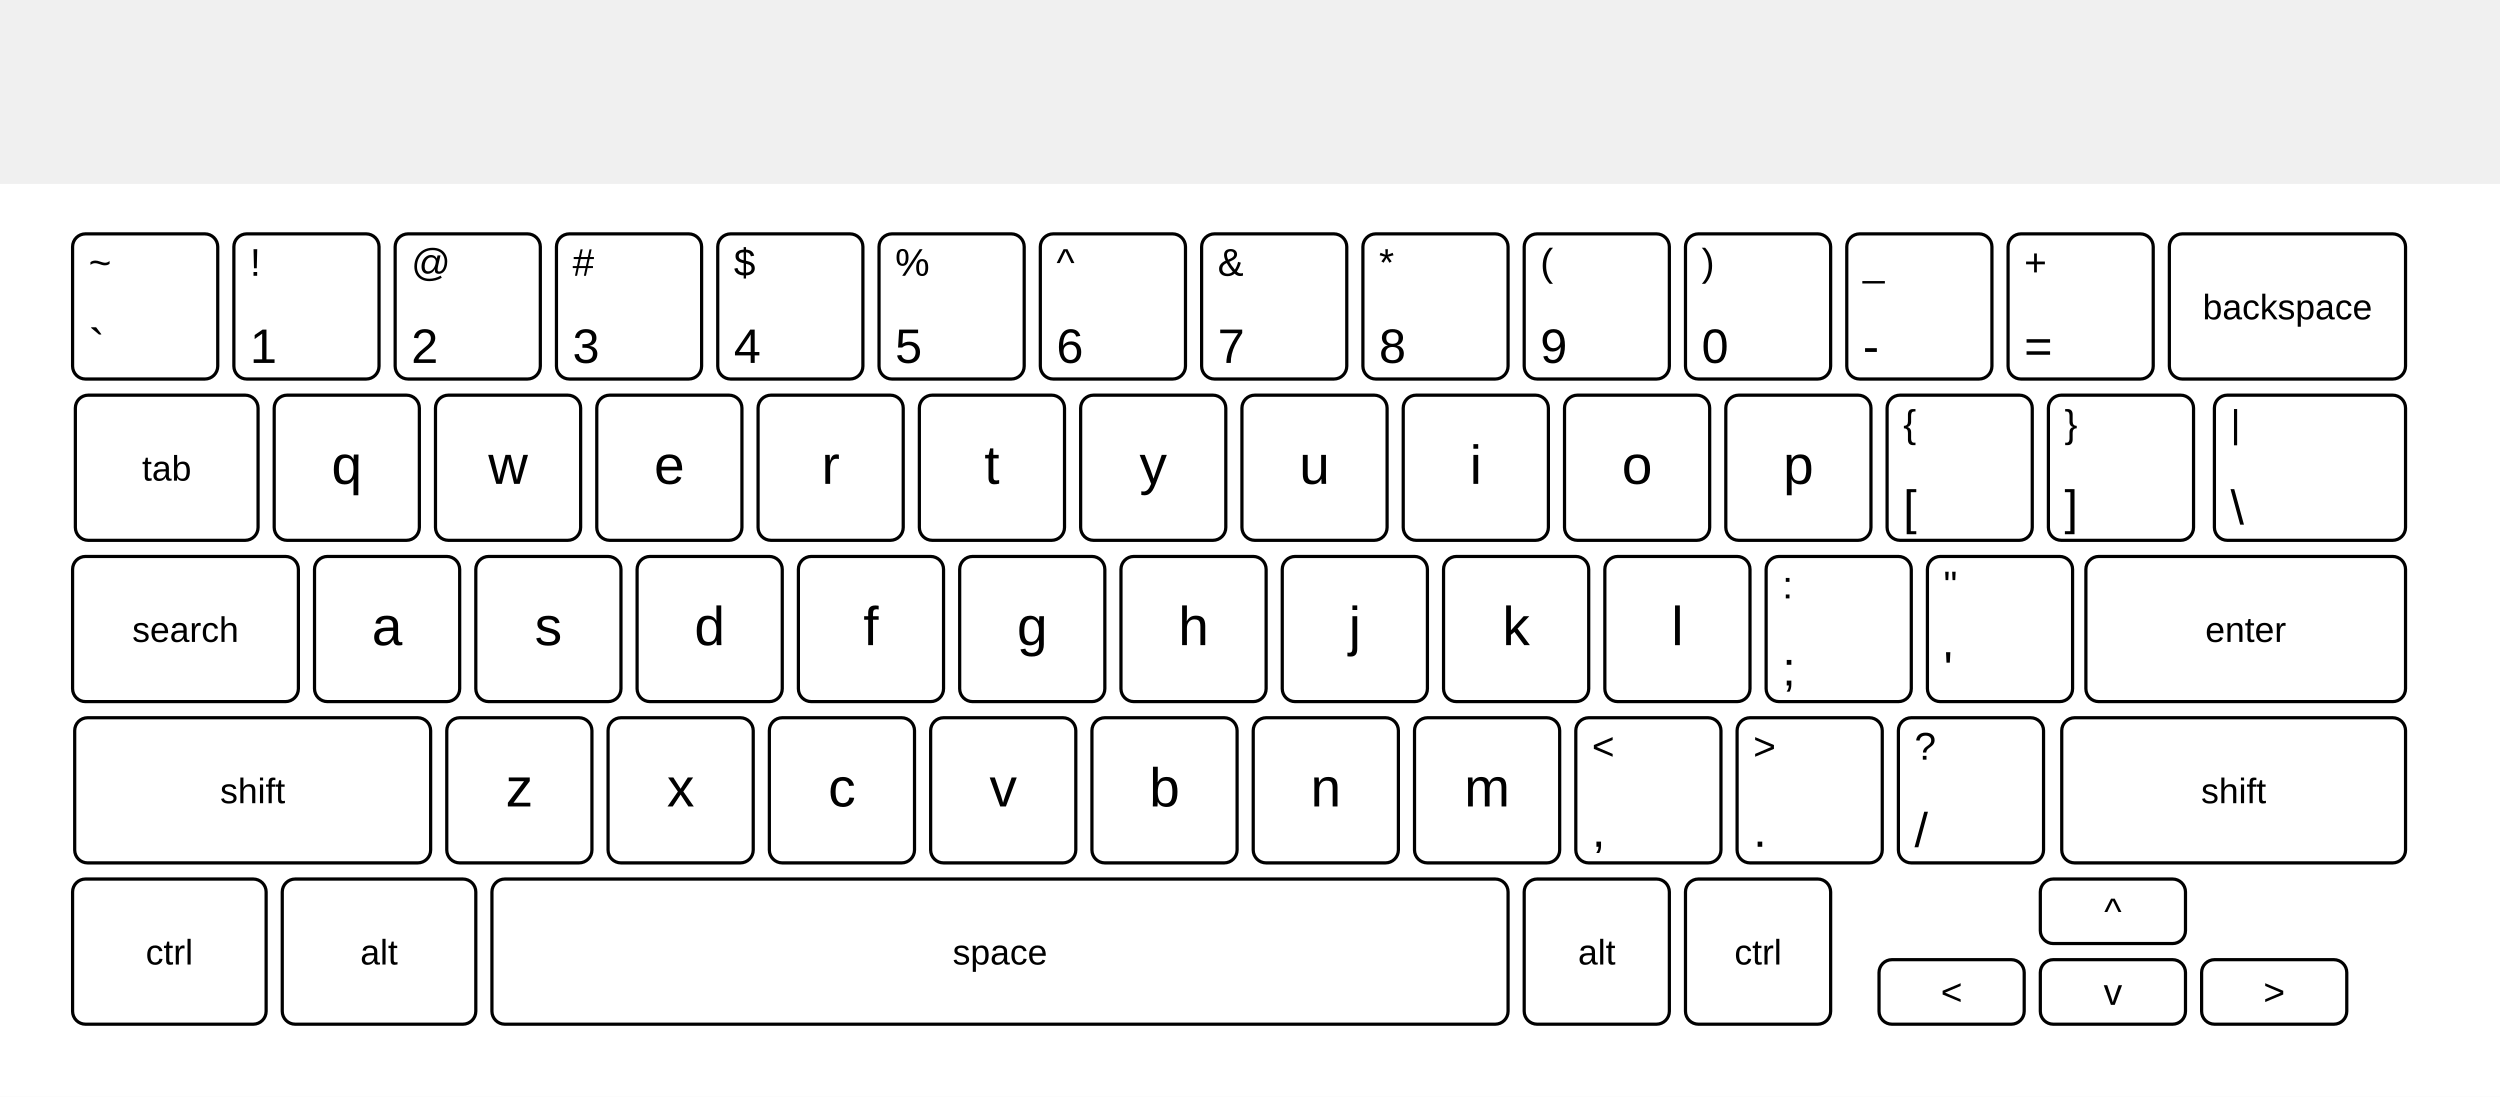
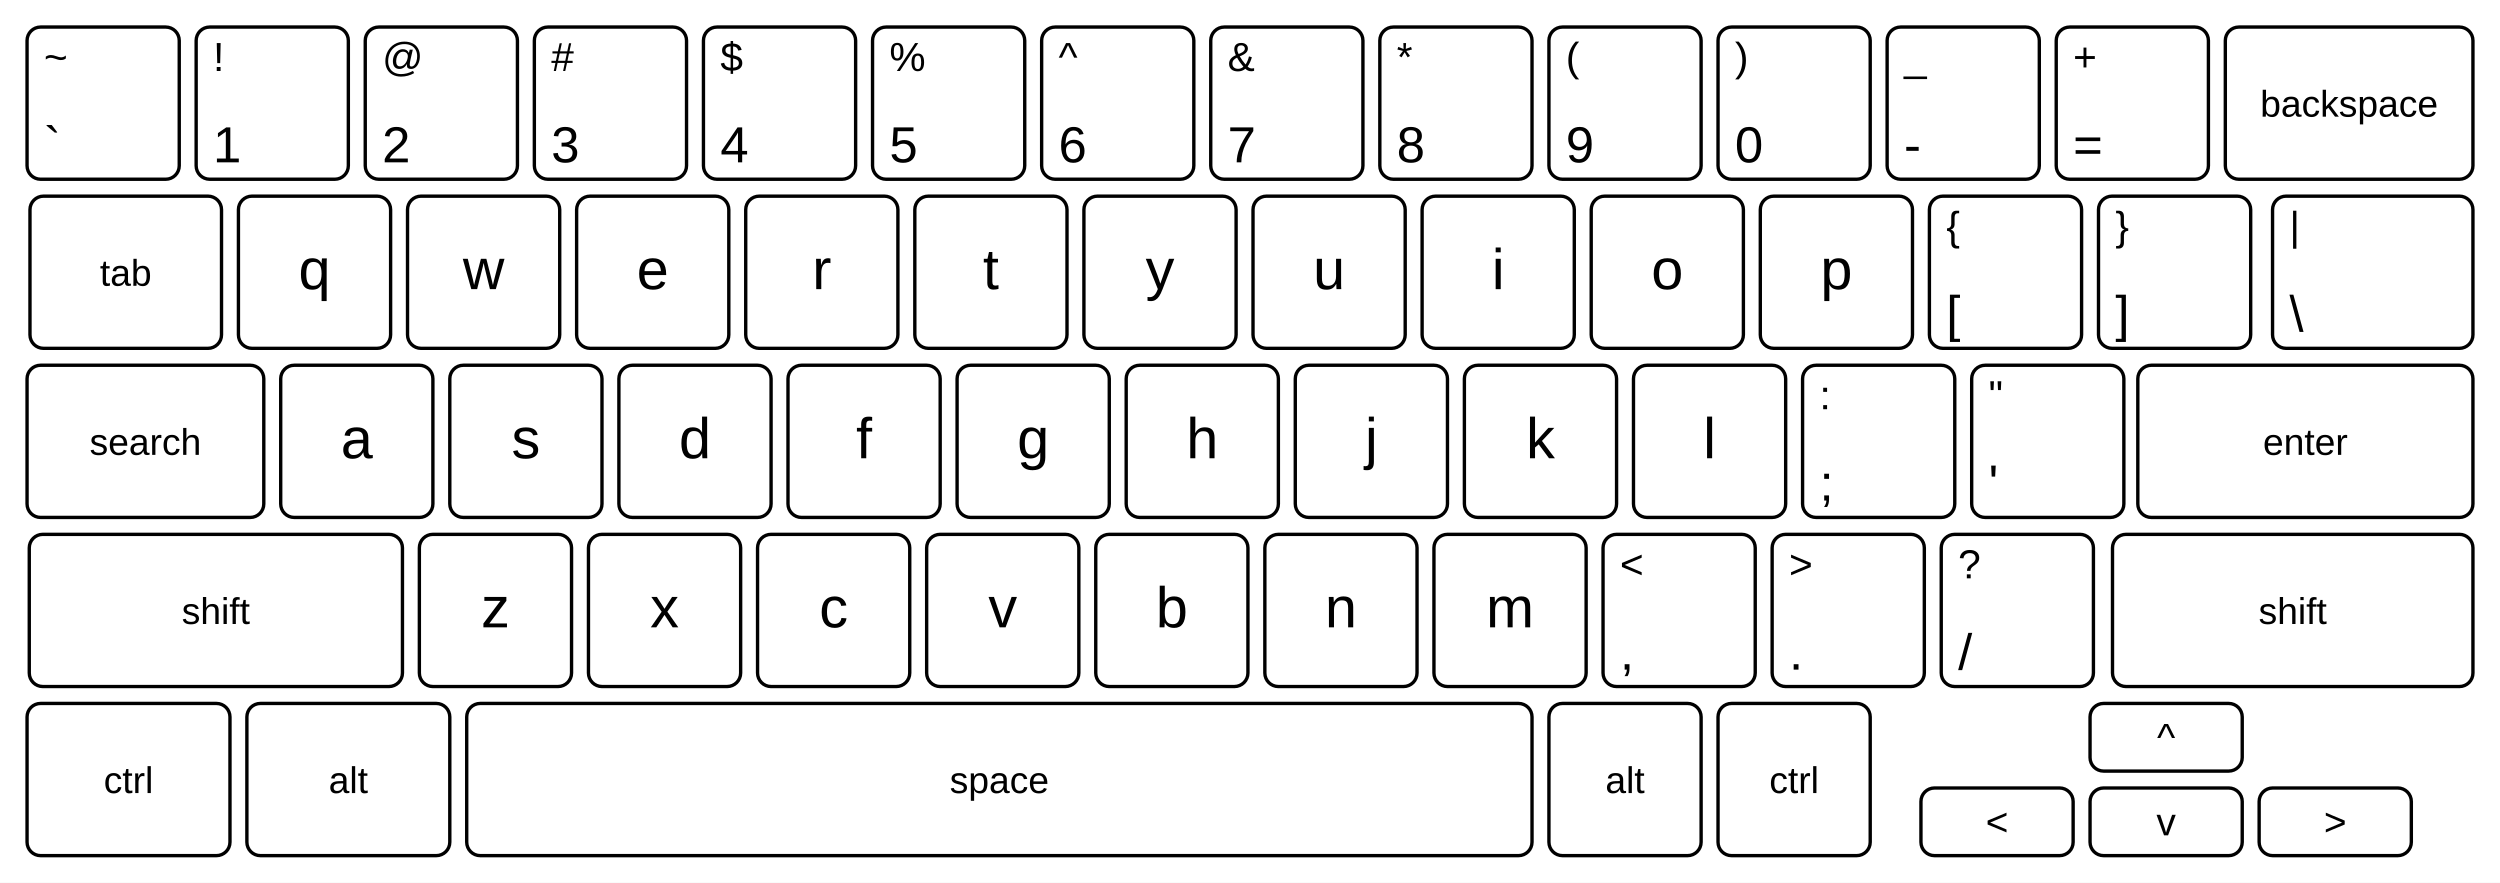
- <svg xmlns="http://www.w3.org/2000/svg" viewBox="0 0 1550.0 680.0">
-   <rect y="114.023" width="1550" height="565.977" fill="white" style="" />
-   <rect x="45.0" y="145.0" width="90.0" height="90.0" rx="8" ry="8" fill="white" stroke="black" stroke-width="2" />
-   <text x="55.0" y="171.0" font-family="Arial, sans-serif" font-size="24" fill="black" style="white-space: pre;">~</text>
-   <text x="55.0" y="225.0" font-family="Arial, sans-serif" font-size="30" fill="black" style="white-space: pre;">`</text>
-   <rect x="145.0" y="145.0" width="90.0" height="90.0" rx="8" ry="8" fill="white" stroke="black" stroke-width="2" />
-   <text x="155.0" y="171.0" font-family="Arial, sans-serif" font-size="24" fill="black" style="white-space: pre;">!</text>
-   <text x="155.0" y="225.0" font-family="Arial, sans-serif" font-size="30" fill="black" style="white-space: pre;">1</text>
-   <rect x="245.0" y="145.0" width="90.0" height="90.0" rx="8" ry="8" fill="white" stroke="black" stroke-width="2" />
-   <text x="255.0" y="171.0" font-family="Arial, sans-serif" font-size="24" fill="black" style="white-space: pre;">@</text>
-   <text x="255.0" y="225.0" font-family="Arial, sans-serif" font-size="30" fill="black" style="white-space: pre;">2</text>
-   <rect x="345.0" y="145.0" width="90.0" height="90.0" rx="8" ry="8" fill="white" stroke="black" stroke-width="2" />
-   <text x="355.0" y="171.0" font-family="Arial, sans-serif" font-size="24" fill="black" style="white-space: pre;">#</text>
-   <text x="355.0" y="225.0" font-family="Arial, sans-serif" font-size="30" fill="black" style="white-space: pre;">3</text>
-   <rect x="445.0" y="145.0" width="90.0" height="90.0" rx="8" ry="8" fill="white" stroke="black" stroke-width="2" />
-   <text x="455.0" y="171.0" font-family="Arial, sans-serif" font-size="24" fill="black" style="white-space: pre;">$</text>
-   <text x="455.0" y="225.0" font-family="Arial, sans-serif" font-size="30" fill="black" style="white-space: pre;">4</text>
-   <rect x="545.0" y="145.0" width="90.0" height="90.0" rx="8" ry="8" fill="white" stroke="black" stroke-width="2" />
-   <text x="555.0" y="171.0" font-family="Arial, sans-serif" font-size="24" fill="black" style="white-space: pre;">%</text>
-   <text x="555.0" y="225.0" font-family="Arial, sans-serif" font-size="30" fill="black" style="white-space: pre;">5</text>
-   <rect x="645.0" y="145.0" width="90.0" height="90.0" rx="8" ry="8" fill="white" stroke="black" stroke-width="2" />
-   <text x="655.0" y="171.0" font-family="Arial, sans-serif" font-size="24" fill="black" style="white-space: pre;">^</text>
-   <text x="655.0" y="225.0" font-family="Arial, sans-serif" font-size="30" fill="black" style="white-space: pre;">6</text>
-   <rect x="745.0" y="145.0" width="90.0" height="90.0" rx="8" ry="8" fill="white" stroke="black" stroke-width="2" />
-   <text x="755.0" y="171.0" font-family="Arial, sans-serif" font-size="24" fill="black" style="white-space: pre;">&amp;</text>
-   <text x="755.0" y="225.0" font-family="Arial, sans-serif" font-size="30" fill="black" style="white-space: pre;">7</text>
-   <rect x="845.0" y="145.0" width="90.0" height="90.0" rx="8" ry="8" fill="white" stroke="black" stroke-width="2" />
-   <text x="855.0" y="171.0" font-family="Arial, sans-serif" font-size="24" fill="black" style="white-space: pre;">*</text>
-   <text x="855.0" y="225.0" font-family="Arial, sans-serif" font-size="30" fill="black" style="white-space: pre;">8</text>
-   <rect x="945.0" y="145.0" width="90.0" height="90.0" rx="8" ry="8" fill="white" stroke="black" stroke-width="2" />
-   <text x="955.0" y="171.0" font-family="Arial, sans-serif" font-size="24" fill="black" style="white-space: pre;">(</text>
-   <text x="955.0" y="225.0" font-family="Arial, sans-serif" font-size="30" fill="black" style="white-space: pre;">9</text>
-   <rect x="1045.0" y="145.0" width="90.0" height="90.0" rx="8" ry="8" fill="white" stroke="black" stroke-width="2" />
-   <text x="1055.0" y="171.0" font-family="Arial, sans-serif" font-size="24" fill="black" style="white-space: pre;">)</text>
-   <text x="1055.0" y="225.0" font-family="Arial, sans-serif" font-size="30" fill="black" style="white-space: pre;">0</text>
-   <rect x="1145.0" y="145.0" width="90.0" height="90.0" rx="8" ry="8" fill="white" stroke="black" stroke-width="2" />
-   <text x="1155.0" y="171.0" font-family="Arial, sans-serif" font-size="24" fill="black" style="white-space: pre;">_</text>
-   <text x="1155.0" y="225.0" font-family="Arial, sans-serif" font-size="30" fill="black" style="white-space: pre;">-</text>
-   <rect x="1245.0" y="145.0" width="90.0" height="90.0" rx="8" ry="8" fill="white" stroke="black" stroke-width="2" />
-   <text x="1255.0" y="171.0" font-family="Arial, sans-serif" font-size="24" fill="black" style="white-space: pre;">+</text>
-   <text x="1255.0" y="225.0" font-family="Arial, sans-serif" font-size="30" fill="black" style="white-space: pre;">=</text>
-   <rect x="1345" y="145" width="146.437" height="90" rx="8" ry="8" fill="white" stroke="black" stroke-width="2" style="" />
-   <text x="1418.22" y="198.0" font-family="Arial, sans-serif" font-size="22" fill="black" text-anchor="middle" style="white-space: pre;">backspace</text>
-   <rect x="46.724" y="245" width="113.276" height="90" rx="8" ry="8" fill="white" stroke="black" stroke-width="2" style="" />
-   <text x="103.36" y="298.0" font-family="Arial, sans-serif" font-size="22" fill="black" text-anchor="middle" style="white-space: pre;">tab</text>
-   <rect x="170.0" y="245.0" width="90.0" height="90.0" rx="8" ry="8" fill="white" stroke="black" stroke-width="2" />
-   <text x="215.0" y="300.0" font-family="Arial, sans-serif" font-size="34" fill="black" text-anchor="middle" style="white-space: pre;">q</text>
-   <rect x="270.0" y="245.0" width="90.0" height="90.0" rx="8" ry="8" fill="white" stroke="black" stroke-width="2" />
-   <text x="315.0" y="300.0" font-family="Arial, sans-serif" font-size="34" fill="black" text-anchor="middle" style="white-space: pre;">w</text>
-   <rect x="370.0" y="245.0" width="90.0" height="90.0" rx="8" ry="8" fill="white" stroke="black" stroke-width="2" />
-   <text x="415.0" y="300.0" font-family="Arial, sans-serif" font-size="34" fill="black" text-anchor="middle" style="white-space: pre;">e</text>
-   <rect x="470.0" y="245.0" width="90.0" height="90.0" rx="8" ry="8" fill="white" stroke="black" stroke-width="2" />
-   <text x="515.0" y="300.0" font-family="Arial, sans-serif" font-size="34" fill="black" text-anchor="middle" style="white-space: pre;">r</text>
-   <rect x="570.0" y="245.0" width="90.0" height="90.0" rx="8" ry="8" fill="white" stroke="black" stroke-width="2" />
-   <text x="615.0" y="300.0" font-family="Arial, sans-serif" font-size="34" fill="black" text-anchor="middle" style="white-space: pre;">t</text>
-   <rect x="670.0" y="245.0" width="90.0" height="90.0" rx="8" ry="8" fill="white" stroke="black" stroke-width="2" />
-   <text x="715.0" y="300.0" font-family="Arial, sans-serif" font-size="34" fill="black" text-anchor="middle" style="white-space: pre;">y</text>
-   <rect x="770.0" y="245.0" width="90.0" height="90.0" rx="8" ry="8" fill="white" stroke="black" stroke-width="2" />
-   <text x="815.0" y="300.0" font-family="Arial, sans-serif" font-size="34" fill="black" text-anchor="middle" style="white-space: pre;">u</text>
-   <rect x="870.0" y="245.0" width="90.0" height="90.0" rx="8" ry="8" fill="white" stroke="black" stroke-width="2" />
-   <text x="915.0" y="300.0" font-family="Arial, sans-serif" font-size="34" fill="black" text-anchor="middle" style="white-space: pre;">i</text>
-   <rect x="970.0" y="245.0" width="90.0" height="90.0" rx="8" ry="8" fill="white" stroke="black" stroke-width="2" />
-   <text x="1015.0" y="300.0" font-family="Arial, sans-serif" font-size="34" fill="black" text-anchor="middle" style="white-space: pre;">o</text>
-   <rect x="1070.0" y="245.0" width="90.0" height="90.0" rx="8" ry="8" fill="white" stroke="black" stroke-width="2" />
-   <text x="1115.0" y="300.0" font-family="Arial, sans-serif" font-size="34" fill="black" text-anchor="middle" style="white-space: pre;">p</text>
-   <rect x="1170.0" y="245.0" width="90.0" height="90.0" rx="8" ry="8" fill="white" stroke="black" stroke-width="2" />
-   <text x="1180.0" y="271.0" font-family="Arial, sans-serif" font-size="24" fill="black" style="white-space: pre;">{</text>
-   <text x="1180.0" y="325.0" font-family="Arial, sans-serif" font-size="30" fill="black" style="white-space: pre;">[</text>
-   <rect x="1270.0" y="245.0" width="90.0" height="90.0" rx="8" ry="8" fill="white" stroke="black" stroke-width="2" />
-   <text x="1280.0" y="271.0" font-family="Arial, sans-serif" font-size="24" fill="black" style="white-space: pre;">}</text>
-   <text x="1280.0" y="325.0" font-family="Arial, sans-serif" font-size="30" fill="black" style="white-space: pre;">]</text>
-   <rect x="1372.93" y="245" width="118.506" height="90" rx="8" ry="8" fill="white" stroke="black" stroke-width="2" style="" />
-   <text x="1382.93" y="271.0" font-family="Arial, sans-serif" font-size="24" fill="black" style="white-space: pre;">|</text>
-   <text x="1382.93" y="325.0" font-family="Arial, sans-serif" font-size="30" fill="black" style="white-space: pre;">\</text>
-   <rect x="45.0" y="345.0" width="140.0" height="90.0" rx="8" ry="8" fill="white" stroke="black" stroke-width="2" />
-   <text x="115.0" y="398.0" font-family="Arial, sans-serif" font-size="22" fill="black" text-anchor="middle" style="white-space: pre;">search</text>
-   <rect x="195.0" y="345.0" width="90.0" height="90.0" rx="8" ry="8" fill="white" stroke="black" stroke-width="2" />
-   <text x="240.0" y="400.0" font-family="Arial, sans-serif" font-size="34" fill="black" text-anchor="middle" style="white-space: pre;">a</text>
-   <rect x="295.0" y="345.0" width="90.0" height="90.0" rx="8" ry="8" fill="white" stroke="black" stroke-width="2" />
-   <text x="340.0" y="400.0" font-family="Arial, sans-serif" font-size="34" fill="black" text-anchor="middle" style="white-space: pre;">s</text>
-   <rect x="395.0" y="345.0" width="90.0" height="90.0" rx="8" ry="8" fill="white" stroke="black" stroke-width="2" />
-   <text x="440.0" y="400.0" font-family="Arial, sans-serif" font-size="34" fill="black" text-anchor="middle" style="white-space: pre;">d</text>
-   <rect x="495.0" y="345.0" width="90.0" height="90.0" rx="8" ry="8" fill="white" stroke="black" stroke-width="2" />
-   <text x="540.0" y="400.0" font-family="Arial, sans-serif" font-size="34" fill="black" text-anchor="middle" style="white-space: pre;">f</text>
-   <rect x="595.0" y="345.0" width="90.0" height="90.0" rx="8" ry="8" fill="white" stroke="black" stroke-width="2" />
-   <text x="640.0" y="400.0" font-family="Arial, sans-serif" font-size="34" fill="black" text-anchor="middle" style="white-space: pre;">g</text>
-   <rect x="695.0" y="345.0" width="90.0" height="90.0" rx="8" ry="8" fill="white" stroke="black" stroke-width="2" />
-   <text x="740.0" y="400.0" font-family="Arial, sans-serif" font-size="34" fill="black" text-anchor="middle" style="white-space: pre;">h</text>
-   <rect x="795.0" y="345.0" width="90.0" height="90.0" rx="8" ry="8" fill="white" stroke="black" stroke-width="2" />
-   <text x="840.0" y="400.0" font-family="Arial, sans-serif" font-size="34" fill="black" text-anchor="middle" style="white-space: pre;">j</text>
-   <rect x="895.0" y="345.0" width="90.0" height="90.0" rx="8" ry="8" fill="white" stroke="black" stroke-width="2" />
-   <text x="940.0" y="400.0" font-family="Arial, sans-serif" font-size="34" fill="black" text-anchor="middle" style="white-space: pre;">k</text>
-   <rect x="995.0" y="345.0" width="90.0" height="90.0" rx="8" ry="8" fill="white" stroke="black" stroke-width="2" />
-   <text x="1040.0" y="400.0" font-family="Arial, sans-serif" font-size="34" fill="black" text-anchor="middle" style="white-space: pre;">l</text>
-   <rect x="1095.0" y="345.0" width="90.0" height="90.0" rx="8" ry="8" fill="white" stroke="black" stroke-width="2" />
-   <text x="1105.0" y="371.0" font-family="Arial, sans-serif" font-size="24" fill="black" style="white-space: pre;">:</text>
-   <text x="1105.0" y="425.0" font-family="Arial, sans-serif" font-size="30" fill="black" style="white-space: pre;">;</text>
-   <rect x="1195.0" y="345.0" width="90.0" height="90.0" rx="8" ry="8" fill="white" stroke="black" stroke-width="2" />
-   <text x="1205.0" y="371.0" font-family="Arial, sans-serif" font-size="24" fill="black" style="white-space: pre;">"</text>
-   <text x="1205.0" y="425.0" font-family="Arial, sans-serif" font-size="30" fill="black" style="white-space: pre;">'</text>
-   <rect x="1293.25" y="345" width="198.183" height="90" rx="8" ry="8" fill="white" stroke="black" stroke-width="2" style="" />
-   <text x="1392.34" y="398.0" font-family="Arial, sans-serif" font-size="22" fill="black" text-anchor="middle" style="white-space: pre;">enter</text>
-   <rect x="46.31" y="445" width="220.69" height="90" rx="8" ry="8" fill="white" stroke="black" stroke-width="2" style="" />
-   <text x="156.655" y="498.0" font-family="Arial, sans-serif" font-size="22" fill="black" text-anchor="middle" style="white-space: pre;">shift</text>
-   <rect x="277.0" y="445.0" width="90.0" height="90.0" rx="8" ry="8" fill="white" stroke="black" stroke-width="2" />
-   <text x="322.0" y="500.0" font-family="Arial, sans-serif" font-size="34" fill="black" text-anchor="middle" style="white-space: pre;">z</text>
-   <rect x="377.0" y="445.0" width="90.0" height="90.0" rx="8" ry="8" fill="white" stroke="black" stroke-width="2" />
-   <text x="422.0" y="500.0" font-family="Arial, sans-serif" font-size="34" fill="black" text-anchor="middle" style="white-space: pre;">x</text>
-   <rect x="477.0" y="445.0" width="90.0" height="90.0" rx="8" ry="8" fill="white" stroke="black" stroke-width="2" />
-   <text x="522.0" y="500.0" font-family="Arial, sans-serif" font-size="34" fill="black" text-anchor="middle" style="white-space: pre;">c</text>
-   <rect x="577.0" y="445.0" width="90.0" height="90.0" rx="8" ry="8" fill="white" stroke="black" stroke-width="2" />
-   <text x="622.0" y="500.0" font-family="Arial, sans-serif" font-size="34" fill="black" text-anchor="middle" style="white-space: pre;">v</text>
-   <rect x="677.0" y="445.0" width="90.0" height="90.0" rx="8" ry="8" fill="white" stroke="black" stroke-width="2" />
-   <text x="722.0" y="500.0" font-family="Arial, sans-serif" font-size="34" fill="black" text-anchor="middle" style="white-space: pre;">b</text>
-   <rect x="777.0" y="445.0" width="90.0" height="90.0" rx="8" ry="8" fill="white" stroke="black" stroke-width="2" />
-   <text x="822.0" y="500.0" font-family="Arial, sans-serif" font-size="34" fill="black" text-anchor="middle" style="white-space: pre;">n</text>
-   <rect x="877.0" y="445.0" width="90.0" height="90.0" rx="8" ry="8" fill="white" stroke="black" stroke-width="2" />
-   <text x="922.0" y="500.0" font-family="Arial, sans-serif" font-size="34" fill="black" text-anchor="middle" style="white-space: pre;">m</text>
-   <rect x="977.0" y="445.0" width="90.0" height="90.0" rx="8" ry="8" fill="white" stroke="black" stroke-width="2" />
-   <text x="987.0" y="471.0" font-family="Arial, sans-serif" font-size="24" fill="black" style="white-space: pre;">&lt;</text>
-   <text x="987.0" y="525.0" font-family="Arial, sans-serif" font-size="30" fill="black" style="white-space: pre;">,</text>
-   <rect x="1077.0" y="445.0" width="90.0" height="90.0" rx="8" ry="8" fill="white" stroke="black" stroke-width="2" />
-   <text x="1087.0" y="471.0" font-family="Arial, sans-serif" font-size="24" fill="black" style="white-space: pre;">&gt;</text>
-   <text x="1087.0" y="525.0" font-family="Arial, sans-serif" font-size="30" fill="black" style="white-space: pre;">.</text>
-   <rect x="1177.0" y="445.0" width="90.0" height="90.0" rx="8" ry="8" fill="white" stroke="black" stroke-width="2" />
-   <text x="1187.0" y="471.0" font-family="Arial, sans-serif" font-size="24" fill="black" style="white-space: pre;">?</text>
-   <text x="1187.0" y="525.0" font-family="Arial, sans-serif" font-size="30" fill="black" style="white-space: pre;">/</text>
-   <rect x="1278.28" y="445" width="213.159" height="90" rx="8" ry="8" fill="white" stroke="black" stroke-width="2" style="" />
-   <text x="1384.86" y="498.0" font-family="Arial, sans-serif" font-size="22" fill="black" text-anchor="middle" style="white-space: pre;">shift</text>
-   <rect x="45.0" y="545.0" width="120.0" height="90.0" rx="8" ry="8" fill="white" stroke="black" stroke-width="2" />
-   <text x="105.0" y="598.0" font-family="Arial, sans-serif" font-size="22" fill="black" text-anchor="middle" style="white-space: pre;">ctrl</text>
-   <rect x="175.0" y="545.0" width="120.0" height="90.0" rx="8" ry="8" fill="white" stroke="black" stroke-width="2" />
-   <text x="235.0" y="598.0" font-family="Arial, sans-serif" font-size="22" fill="black" text-anchor="middle" style="white-space: pre;">alt</text>
-   <rect x="305.0" y="545.0" width="630.0" height="90.0" rx="8" ry="8" fill="white" stroke="black" stroke-width="2" />
-   <text x="620.0" y="598.0" font-family="Arial, sans-serif" font-size="22" fill="black" text-anchor="middle" style="white-space: pre;">space</text>
-   <rect x="945.0" y="545.0" width="90.0" height="90.0" rx="8" ry="8" fill="white" stroke="black" stroke-width="2" />
-   <text x="990.0" y="598.0" font-family="Arial, sans-serif" font-size="22" fill="black" text-anchor="middle" style="white-space: pre;">alt</text>
-   <rect x="1045.0" y="545.0" width="90.0" height="90.0" rx="8" ry="8" fill="white" stroke="black" stroke-width="2" />
-   <text x="1090.0" y="598.0" font-family="Arial, sans-serif" font-size="22" fill="black" text-anchor="middle" style="white-space: pre;">ctrl</text>
-   <rect x="1265.0" y="545.0" width="90.0" height="40.0" rx="8" ry="8" fill="white" stroke="black" stroke-width="2" />
-   <text x="1310.0" y="573.0" font-family="Arial, sans-serif" font-size="23" fill="black" text-anchor="middle" style="white-space: pre;">^</text>
-   <rect x="1165.0" y="595.0" width="90.0" height="40.0" rx="8" ry="8" fill="white" stroke="black" stroke-width="2" />
-   <text x="1210.0" y="623.0" font-family="Arial, sans-serif" font-size="23" fill="black" text-anchor="middle" style="white-space: pre;">&lt;</text>
-   <rect x="1265.0" y="595.0" width="90.0" height="40.0" rx="8" ry="8" fill="white" stroke="black" stroke-width="2" />
-   <text x="1310.0" y="623.0" font-family="Arial, sans-serif" font-size="23" fill="black" text-anchor="middle" style="white-space: pre;">v</text>
-   <rect x="1365.0" y="595.0" width="90.0" height="40.0" rx="8" ry="8" fill="white" stroke="black" stroke-width="2" />
-   <text x="1410.0" y="623.0" font-family="Arial, sans-serif" font-size="23" fill="black" text-anchor="middle" style="white-space: pre;">&gt;</text>
+ <svg xmlns="http://www.w3.org/2000/svg" viewBox="0 0 1478.439 522">
+   <rect x="0" y="0" width="1478.439" height="522" fill="white" style="" />
+   <g transform="translate(-29,-129)">
+     <rect x="45.0" y="145.0" width="90.0" height="90.0" rx="8" ry="8" fill="white" stroke="black" stroke-width="2" />
+     <text x="55.0" y="171.0" font-family="Arial, sans-serif" font-size="24" fill="black" style="white-space: pre;">~</text>
+     <text x="55.0" y="225.0" font-family="Arial, sans-serif" font-size="30" fill="black" style="white-space: pre;">`</text>
+     <rect x="145.0" y="145.0" width="90.0" height="90.0" rx="8" ry="8" fill="white" stroke="black" stroke-width="2" />
+     <text x="155.0" y="171.0" font-family="Arial, sans-serif" font-size="24" fill="black" style="white-space: pre;">!</text>
+     <text x="155.0" y="225.0" font-family="Arial, sans-serif" font-size="30" fill="black" style="white-space: pre;">1</text>
+     <rect x="245.0" y="145.0" width="90.0" height="90.0" rx="8" ry="8" fill="white" stroke="black" stroke-width="2" />
+     <text x="255.0" y="171.0" font-family="Arial, sans-serif" font-size="24" fill="black" style="white-space: pre;">@</text>
+     <text x="255.0" y="225.0" font-family="Arial, sans-serif" font-size="30" fill="black" style="white-space: pre;">2</text>
+     <rect x="345.0" y="145.0" width="90.0" height="90.0" rx="8" ry="8" fill="white" stroke="black" stroke-width="2" />
+     <text x="355.0" y="171.0" font-family="Arial, sans-serif" font-size="24" fill="black" style="white-space: pre;">#</text>
+     <text x="355.0" y="225.0" font-family="Arial, sans-serif" font-size="30" fill="black" style="white-space: pre;">3</text>
+     <rect x="445.0" y="145.0" width="90.0" height="90.0" rx="8" ry="8" fill="white" stroke="black" stroke-width="2" />
+     <text x="455.0" y="171.0" font-family="Arial, sans-serif" font-size="24" fill="black" style="white-space: pre;">$</text>
+     <text x="455.0" y="225.0" font-family="Arial, sans-serif" font-size="30" fill="black" style="white-space: pre;">4</text>
+     <rect x="545.0" y="145.0" width="90.0" height="90.0" rx="8" ry="8" fill="white" stroke="black" stroke-width="2" />
+     <text x="555.0" y="171.0" font-family="Arial, sans-serif" font-size="24" fill="black" style="white-space: pre;">%</text>
+     <text x="555.0" y="225.0" font-family="Arial, sans-serif" font-size="30" fill="black" style="white-space: pre;">5</text>
+     <rect x="645.0" y="145.0" width="90.0" height="90.0" rx="8" ry="8" fill="white" stroke="black" stroke-width="2" />
+     <text x="655.0" y="171.0" font-family="Arial, sans-serif" font-size="24" fill="black" style="white-space: pre;">^</text>
+     <text x="655.0" y="225.0" font-family="Arial, sans-serif" font-size="30" fill="black" style="white-space: pre;">6</text>
+     <rect x="745.0" y="145.0" width="90.0" height="90.0" rx="8" ry="8" fill="white" stroke="black" stroke-width="2" />
+     <text x="755.0" y="171.0" font-family="Arial, sans-serif" font-size="24" fill="black" style="white-space: pre;">&amp;</text>
+     <text x="755.0" y="225.0" font-family="Arial, sans-serif" font-size="30" fill="black" style="white-space: pre;">7</text>
+     <rect x="845.0" y="145.0" width="90.0" height="90.0" rx="8" ry="8" fill="white" stroke="black" stroke-width="2" />
+     <text x="855.0" y="171.0" font-family="Arial, sans-serif" font-size="24" fill="black" style="white-space: pre;">*</text>
+     <text x="855.0" y="225.0" font-family="Arial, sans-serif" font-size="30" fill="black" style="white-space: pre;">8</text>
+     <rect x="945.0" y="145.0" width="90.0" height="90.0" rx="8" ry="8" fill="white" stroke="black" stroke-width="2" />
+     <text x="955.0" y="171.0" font-family="Arial, sans-serif" font-size="24" fill="black" style="white-space: pre;">(</text>
+     <text x="955.0" y="225.0" font-family="Arial, sans-serif" font-size="30" fill="black" style="white-space: pre;">9</text>
+     <rect x="1045.0" y="145.0" width="90.0" height="90.0" rx="8" ry="8" fill="white" stroke="black" stroke-width="2" />
+     <text x="1055.0" y="171.0" font-family="Arial, sans-serif" font-size="24" fill="black" style="white-space: pre;">)</text>
+     <text x="1055.0" y="225.0" font-family="Arial, sans-serif" font-size="30" fill="black" style="white-space: pre;">0</text>
+     <rect x="1145.0" y="145.0" width="90.0" height="90.0" rx="8" ry="8" fill="white" stroke="black" stroke-width="2" />
+     <text x="1155.0" y="171.0" font-family="Arial, sans-serif" font-size="24" fill="black" style="white-space: pre;">_</text>
+     <text x="1155.0" y="225.0" font-family="Arial, sans-serif" font-size="30" fill="black" style="white-space: pre;">-</text>
+     <rect x="1245.0" y="145.0" width="90.0" height="90.0" rx="8" ry="8" fill="white" stroke="black" stroke-width="2" />
+     <text x="1255.0" y="171.0" font-family="Arial, sans-serif" font-size="24" fill="black" style="white-space: pre;">+</text>
+     <text x="1255.0" y="225.0" font-family="Arial, sans-serif" font-size="30" fill="black" style="white-space: pre;">=</text>
+     <rect x="1345" y="145" width="146.437" height="90" rx="8" ry="8" fill="white" stroke="black" stroke-width="2" style="" />
+     <text x="1418.22" y="198.0" font-family="Arial, sans-serif" font-size="22" fill="black" text-anchor="middle" style="white-space: pre;">backspace</text>
+     <rect x="46.724" y="245" width="113.276" height="90" rx="8" ry="8" fill="white" stroke="black" stroke-width="2" style="" />
+     <text x="103.36" y="298.0" font-family="Arial, sans-serif" font-size="22" fill="black" text-anchor="middle" style="white-space: pre;">tab</text>
+     <rect x="170.0" y="245.0" width="90.0" height="90.0" rx="8" ry="8" fill="white" stroke="black" stroke-width="2" />
+     <text x="215.0" y="300.0" font-family="Arial, sans-serif" font-size="34" fill="black" text-anchor="middle" style="white-space: pre;">q</text>
+     <rect x="270.0" y="245.0" width="90.0" height="90.0" rx="8" ry="8" fill="white" stroke="black" stroke-width="2" />
+     <text x="315.0" y="300.0" font-family="Arial, sans-serif" font-size="34" fill="black" text-anchor="middle" style="white-space: pre;">w</text>
+     <rect x="370.0" y="245.0" width="90.0" height="90.0" rx="8" ry="8" fill="white" stroke="black" stroke-width="2" />
+     <text x="415.0" y="300.0" font-family="Arial, sans-serif" font-size="34" fill="black" text-anchor="middle" style="white-space: pre;">e</text>
+     <rect x="470.0" y="245.0" width="90.0" height="90.0" rx="8" ry="8" fill="white" stroke="black" stroke-width="2" />
+     <text x="515.0" y="300.0" font-family="Arial, sans-serif" font-size="34" fill="black" text-anchor="middle" style="white-space: pre;">r</text>
+     <rect x="570.0" y="245.0" width="90.0" height="90.0" rx="8" ry="8" fill="white" stroke="black" stroke-width="2" />
+     <text x="615.0" y="300.0" font-family="Arial, sans-serif" font-size="34" fill="black" text-anchor="middle" style="white-space: pre;">t</text>
+     <rect x="670.0" y="245.0" width="90.0" height="90.0" rx="8" ry="8" fill="white" stroke="black" stroke-width="2" />
+     <text x="715.0" y="300.0" font-family="Arial, sans-serif" font-size="34" fill="black" text-anchor="middle" style="white-space: pre;">y</text>
+     <rect x="770.0" y="245.0" width="90.0" height="90.0" rx="8" ry="8" fill="white" stroke="black" stroke-width="2" />
+     <text x="815.0" y="300.0" font-family="Arial, sans-serif" font-size="34" fill="black" text-anchor="middle" style="white-space: pre;">u</text>
+     <rect x="870.0" y="245.0" width="90.0" height="90.0" rx="8" ry="8" fill="white" stroke="black" stroke-width="2" />
+     <text x="915.0" y="300.0" font-family="Arial, sans-serif" font-size="34" fill="black" text-anchor="middle" style="white-space: pre;">i</text>
+     <rect x="970.0" y="245.0" width="90.0" height="90.0" rx="8" ry="8" fill="white" stroke="black" stroke-width="2" />
+     <text x="1015.0" y="300.0" font-family="Arial, sans-serif" font-size="34" fill="black" text-anchor="middle" style="white-space: pre;">o</text>
+     <rect x="1070.0" y="245.0" width="90.0" height="90.0" rx="8" ry="8" fill="white" stroke="black" stroke-width="2" />
+     <text x="1115.0" y="300.0" font-family="Arial, sans-serif" font-size="34" fill="black" text-anchor="middle" style="white-space: pre;">p</text>
+     <rect x="1170.0" y="245.0" width="90.0" height="90.0" rx="8" ry="8" fill="white" stroke="black" stroke-width="2" />
+     <text x="1180.0" y="271.0" font-family="Arial, sans-serif" font-size="24" fill="black" style="white-space: pre;">{</text>
+     <text x="1180.0" y="325.0" font-family="Arial, sans-serif" font-size="30" fill="black" style="white-space: pre;">[</text>
+     <rect x="1270.0" y="245.0" width="90.0" height="90.0" rx="8" ry="8" fill="white" stroke="black" stroke-width="2" />
+     <text x="1280.0" y="271.0" font-family="Arial, sans-serif" font-size="24" fill="black" style="white-space: pre;">}</text>
+     <text x="1280.0" y="325.0" font-family="Arial, sans-serif" font-size="30" fill="black" style="white-space: pre;">]</text>
+     <rect x="1372.93" y="245" width="118.506" height="90" rx="8" ry="8" fill="white" stroke="black" stroke-width="2" style="" />
+     <text x="1382.93" y="271.0" font-family="Arial, sans-serif" font-size="24" fill="black" style="white-space: pre;">|</text>
+     <text x="1382.93" y="325.0" font-family="Arial, sans-serif" font-size="30" fill="black" style="white-space: pre;">\</text>
+     <rect x="45.0" y="345.0" width="140.0" height="90.0" rx="8" ry="8" fill="white" stroke="black" stroke-width="2" />
+     <text x="115.0" y="398.0" font-family="Arial, sans-serif" font-size="22" fill="black" text-anchor="middle" style="white-space: pre;">search</text>
+     <rect x="195.0" y="345.0" width="90.0" height="90.0" rx="8" ry="8" fill="white" stroke="black" stroke-width="2" />
+     <text x="240.0" y="400.0" font-family="Arial, sans-serif" font-size="34" fill="black" text-anchor="middle" style="white-space: pre;">a</text>
+     <rect x="295.0" y="345.0" width="90.0" height="90.0" rx="8" ry="8" fill="white" stroke="black" stroke-width="2" />
+     <text x="340.0" y="400.0" font-family="Arial, sans-serif" font-size="34" fill="black" text-anchor="middle" style="white-space: pre;">s</text>
+     <rect x="395.0" y="345.0" width="90.0" height="90.0" rx="8" ry="8" fill="white" stroke="black" stroke-width="2" />
+     <text x="440.0" y="400.0" font-family="Arial, sans-serif" font-size="34" fill="black" text-anchor="middle" style="white-space: pre;">d</text>
+     <rect x="495.0" y="345.0" width="90.0" height="90.0" rx="8" ry="8" fill="white" stroke="black" stroke-width="2" />
+     <text x="540.0" y="400.0" font-family="Arial, sans-serif" font-size="34" fill="black" text-anchor="middle" style="white-space: pre;">f</text>
+     <rect x="595.0" y="345.0" width="90.0" height="90.0" rx="8" ry="8" fill="white" stroke="black" stroke-width="2" />
+     <text x="640.0" y="400.0" font-family="Arial, sans-serif" font-size="34" fill="black" text-anchor="middle" style="white-space: pre;">g</text>
+     <rect x="695.0" y="345.0" width="90.0" height="90.0" rx="8" ry="8" fill="white" stroke="black" stroke-width="2" />
+     <text x="740.0" y="400.0" font-family="Arial, sans-serif" font-size="34" fill="black" text-anchor="middle" style="white-space: pre;">h</text>
+     <rect x="795.0" y="345.0" width="90.0" height="90.0" rx="8" ry="8" fill="white" stroke="black" stroke-width="2" />
+     <text x="840.0" y="400.0" font-family="Arial, sans-serif" font-size="34" fill="black" text-anchor="middle" style="white-space: pre;">j</text>
+     <rect x="895.0" y="345.0" width="90.0" height="90.0" rx="8" ry="8" fill="white" stroke="black" stroke-width="2" />
+     <text x="940.0" y="400.0" font-family="Arial, sans-serif" font-size="34" fill="black" text-anchor="middle" style="white-space: pre;">k</text>
+     <rect x="995.0" y="345.0" width="90.0" height="90.0" rx="8" ry="8" fill="white" stroke="black" stroke-width="2" />
+     <text x="1040.0" y="400.0" font-family="Arial, sans-serif" font-size="34" fill="black" text-anchor="middle" style="white-space: pre;">l</text>
+     <rect x="1095.0" y="345.0" width="90.0" height="90.0" rx="8" ry="8" fill="white" stroke="black" stroke-width="2" />
+     <text x="1105.0" y="371.0" font-family="Arial, sans-serif" font-size="24" fill="black" style="white-space: pre;">:</text>
+     <text x="1105.0" y="425.0" font-family="Arial, sans-serif" font-size="30" fill="black" style="white-space: pre;">;</text>
+     <rect x="1195.0" y="345.0" width="90.0" height="90.0" rx="8" ry="8" fill="white" stroke="black" stroke-width="2" />
+     <text x="1205.0" y="371.0" font-family="Arial, sans-serif" font-size="24" fill="black" style="white-space: pre;">"</text>
+     <text x="1205.0" y="425.0" font-family="Arial, sans-serif" font-size="30" fill="black" style="white-space: pre;">'</text>
+     <rect x="1293.25" y="345" width="198.183" height="90" rx="8" ry="8" fill="white" stroke="black" stroke-width="2" style="" />
+     <text x="1392.34" y="398.0" font-family="Arial, sans-serif" font-size="22" fill="black" text-anchor="middle" style="white-space: pre;">enter</text>
+     <rect x="46.31" y="445" width="220.69" height="90" rx="8" ry="8" fill="white" stroke="black" stroke-width="2" style="" />
+     <text x="156.655" y="498.0" font-family="Arial, sans-serif" font-size="22" fill="black" text-anchor="middle" style="white-space: pre;">shift</text>
+     <rect x="277.0" y="445.0" width="90.0" height="90.0" rx="8" ry="8" fill="white" stroke="black" stroke-width="2" />
+     <text x="322.0" y="500.0" font-family="Arial, sans-serif" font-size="34" fill="black" text-anchor="middle" style="white-space: pre;">z</text>
+     <rect x="377.0" y="445.0" width="90.0" height="90.0" rx="8" ry="8" fill="white" stroke="black" stroke-width="2" />
+     <text x="422.0" y="500.0" font-family="Arial, sans-serif" font-size="34" fill="black" text-anchor="middle" style="white-space: pre;">x</text>
+     <rect x="477.0" y="445.0" width="90.0" height="90.0" rx="8" ry="8" fill="white" stroke="black" stroke-width="2" />
+     <text x="522.0" y="500.0" font-family="Arial, sans-serif" font-size="34" fill="black" text-anchor="middle" style="white-space: pre;">c</text>
+     <rect x="577.0" y="445.0" width="90.0" height="90.0" rx="8" ry="8" fill="white" stroke="black" stroke-width="2" />
+     <text x="622.0" y="500.0" font-family="Arial, sans-serif" font-size="34" fill="black" text-anchor="middle" style="white-space: pre;">v</text>
+     <rect x="677.0" y="445.0" width="90.0" height="90.0" rx="8" ry="8" fill="white" stroke="black" stroke-width="2" />
+     <text x="722.0" y="500.0" font-family="Arial, sans-serif" font-size="34" fill="black" text-anchor="middle" style="white-space: pre;">b</text>
+     <rect x="777.0" y="445.0" width="90.0" height="90.0" rx="8" ry="8" fill="white" stroke="black" stroke-width="2" />
+     <text x="822.0" y="500.0" font-family="Arial, sans-serif" font-size="34" fill="black" text-anchor="middle" style="white-space: pre;">n</text>
+     <rect x="877.0" y="445.0" width="90.0" height="90.0" rx="8" ry="8" fill="white" stroke="black" stroke-width="2" />
+     <text x="922.0" y="500.0" font-family="Arial, sans-serif" font-size="34" fill="black" text-anchor="middle" style="white-space: pre;">m</text>
+     <rect x="977.0" y="445.0" width="90.0" height="90.0" rx="8" ry="8" fill="white" stroke="black" stroke-width="2" />
+     <text x="987.0" y="471.0" font-family="Arial, sans-serif" font-size="24" fill="black" style="white-space: pre;">&lt;</text>
+     <text x="987.0" y="525.0" font-family="Arial, sans-serif" font-size="30" fill="black" style="white-space: pre;">,</text>
+     <rect x="1077.0" y="445.0" width="90.0" height="90.0" rx="8" ry="8" fill="white" stroke="black" stroke-width="2" />
+     <text x="1087.0" y="471.0" font-family="Arial, sans-serif" font-size="24" fill="black" style="white-space: pre;">&gt;</text>
+     <text x="1087.0" y="525.0" font-family="Arial, sans-serif" font-size="30" fill="black" style="white-space: pre;">.</text>
+     <rect x="1177.0" y="445.0" width="90.0" height="90.0" rx="8" ry="8" fill="white" stroke="black" stroke-width="2" />
+     <text x="1187.0" y="471.0" font-family="Arial, sans-serif" font-size="24" fill="black" style="white-space: pre;">?</text>
+     <text x="1187.0" y="525.0" font-family="Arial, sans-serif" font-size="30" fill="black" style="white-space: pre;">/</text>
+     <rect x="1278.28" y="445" width="213.159" height="90" rx="8" ry="8" fill="white" stroke="black" stroke-width="2" style="" />
+     <text x="1384.86" y="498.0" font-family="Arial, sans-serif" font-size="22" fill="black" text-anchor="middle" style="white-space: pre;">shift</text>
+     <rect x="45.0" y="545.0" width="120.0" height="90.0" rx="8" ry="8" fill="white" stroke="black" stroke-width="2" />
+     <text x="105.0" y="598.0" font-family="Arial, sans-serif" font-size="22" fill="black" text-anchor="middle" style="white-space: pre;">ctrl</text>
+     <rect x="175.0" y="545.0" width="120.0" height="90.0" rx="8" ry="8" fill="white" stroke="black" stroke-width="2" />
+     <text x="235.0" y="598.0" font-family="Arial, sans-serif" font-size="22" fill="black" text-anchor="middle" style="white-space: pre;">alt</text>
+     <rect x="305.0" y="545.0" width="630.0" height="90.0" rx="8" ry="8" fill="white" stroke="black" stroke-width="2" />
+     <text x="620.0" y="598.0" font-family="Arial, sans-serif" font-size="22" fill="black" text-anchor="middle" style="white-space: pre;">space</text>
+     <rect x="945.0" y="545.0" width="90.0" height="90.0" rx="8" ry="8" fill="white" stroke="black" stroke-width="2" />
+     <text x="990.0" y="598.0" font-family="Arial, sans-serif" font-size="22" fill="black" text-anchor="middle" style="white-space: pre;">alt</text>
+     <rect x="1045.0" y="545.0" width="90.0" height="90.0" rx="8" ry="8" fill="white" stroke="black" stroke-width="2" />
+     <text x="1090.0" y="598.0" font-family="Arial, sans-serif" font-size="22" fill="black" text-anchor="middle" style="white-space: pre;">ctrl</text>
+     <rect x="1265.0" y="545.0" width="90.0" height="40.0" rx="8" ry="8" fill="white" stroke="black" stroke-width="2" />
+     <text x="1310.0" y="573.0" font-family="Arial, sans-serif" font-size="23" fill="black" text-anchor="middle" style="white-space: pre;">^</text>
+     <rect x="1165.0" y="595.0" width="90.0" height="40.0" rx="8" ry="8" fill="white" stroke="black" stroke-width="2" />
+     <text x="1210.0" y="623.0" font-family="Arial, sans-serif" font-size="23" fill="black" text-anchor="middle" style="white-space: pre;">&lt;</text>
+     <rect x="1265.0" y="595.0" width="90.0" height="40.0" rx="8" ry="8" fill="white" stroke="black" stroke-width="2" />
+     <text x="1310.0" y="623.0" font-family="Arial, sans-serif" font-size="23" fill="black" text-anchor="middle" style="white-space: pre;">v</text>
+     <rect x="1365.0" y="595.0" width="90.0" height="40.0" rx="8" ry="8" fill="white" stroke="black" stroke-width="2" />
+     <text x="1410.0" y="623.0" font-family="Arial, sans-serif" font-size="23" fill="black" text-anchor="middle" style="white-space: pre;">&gt;</text>
+   </g>
</svg>
